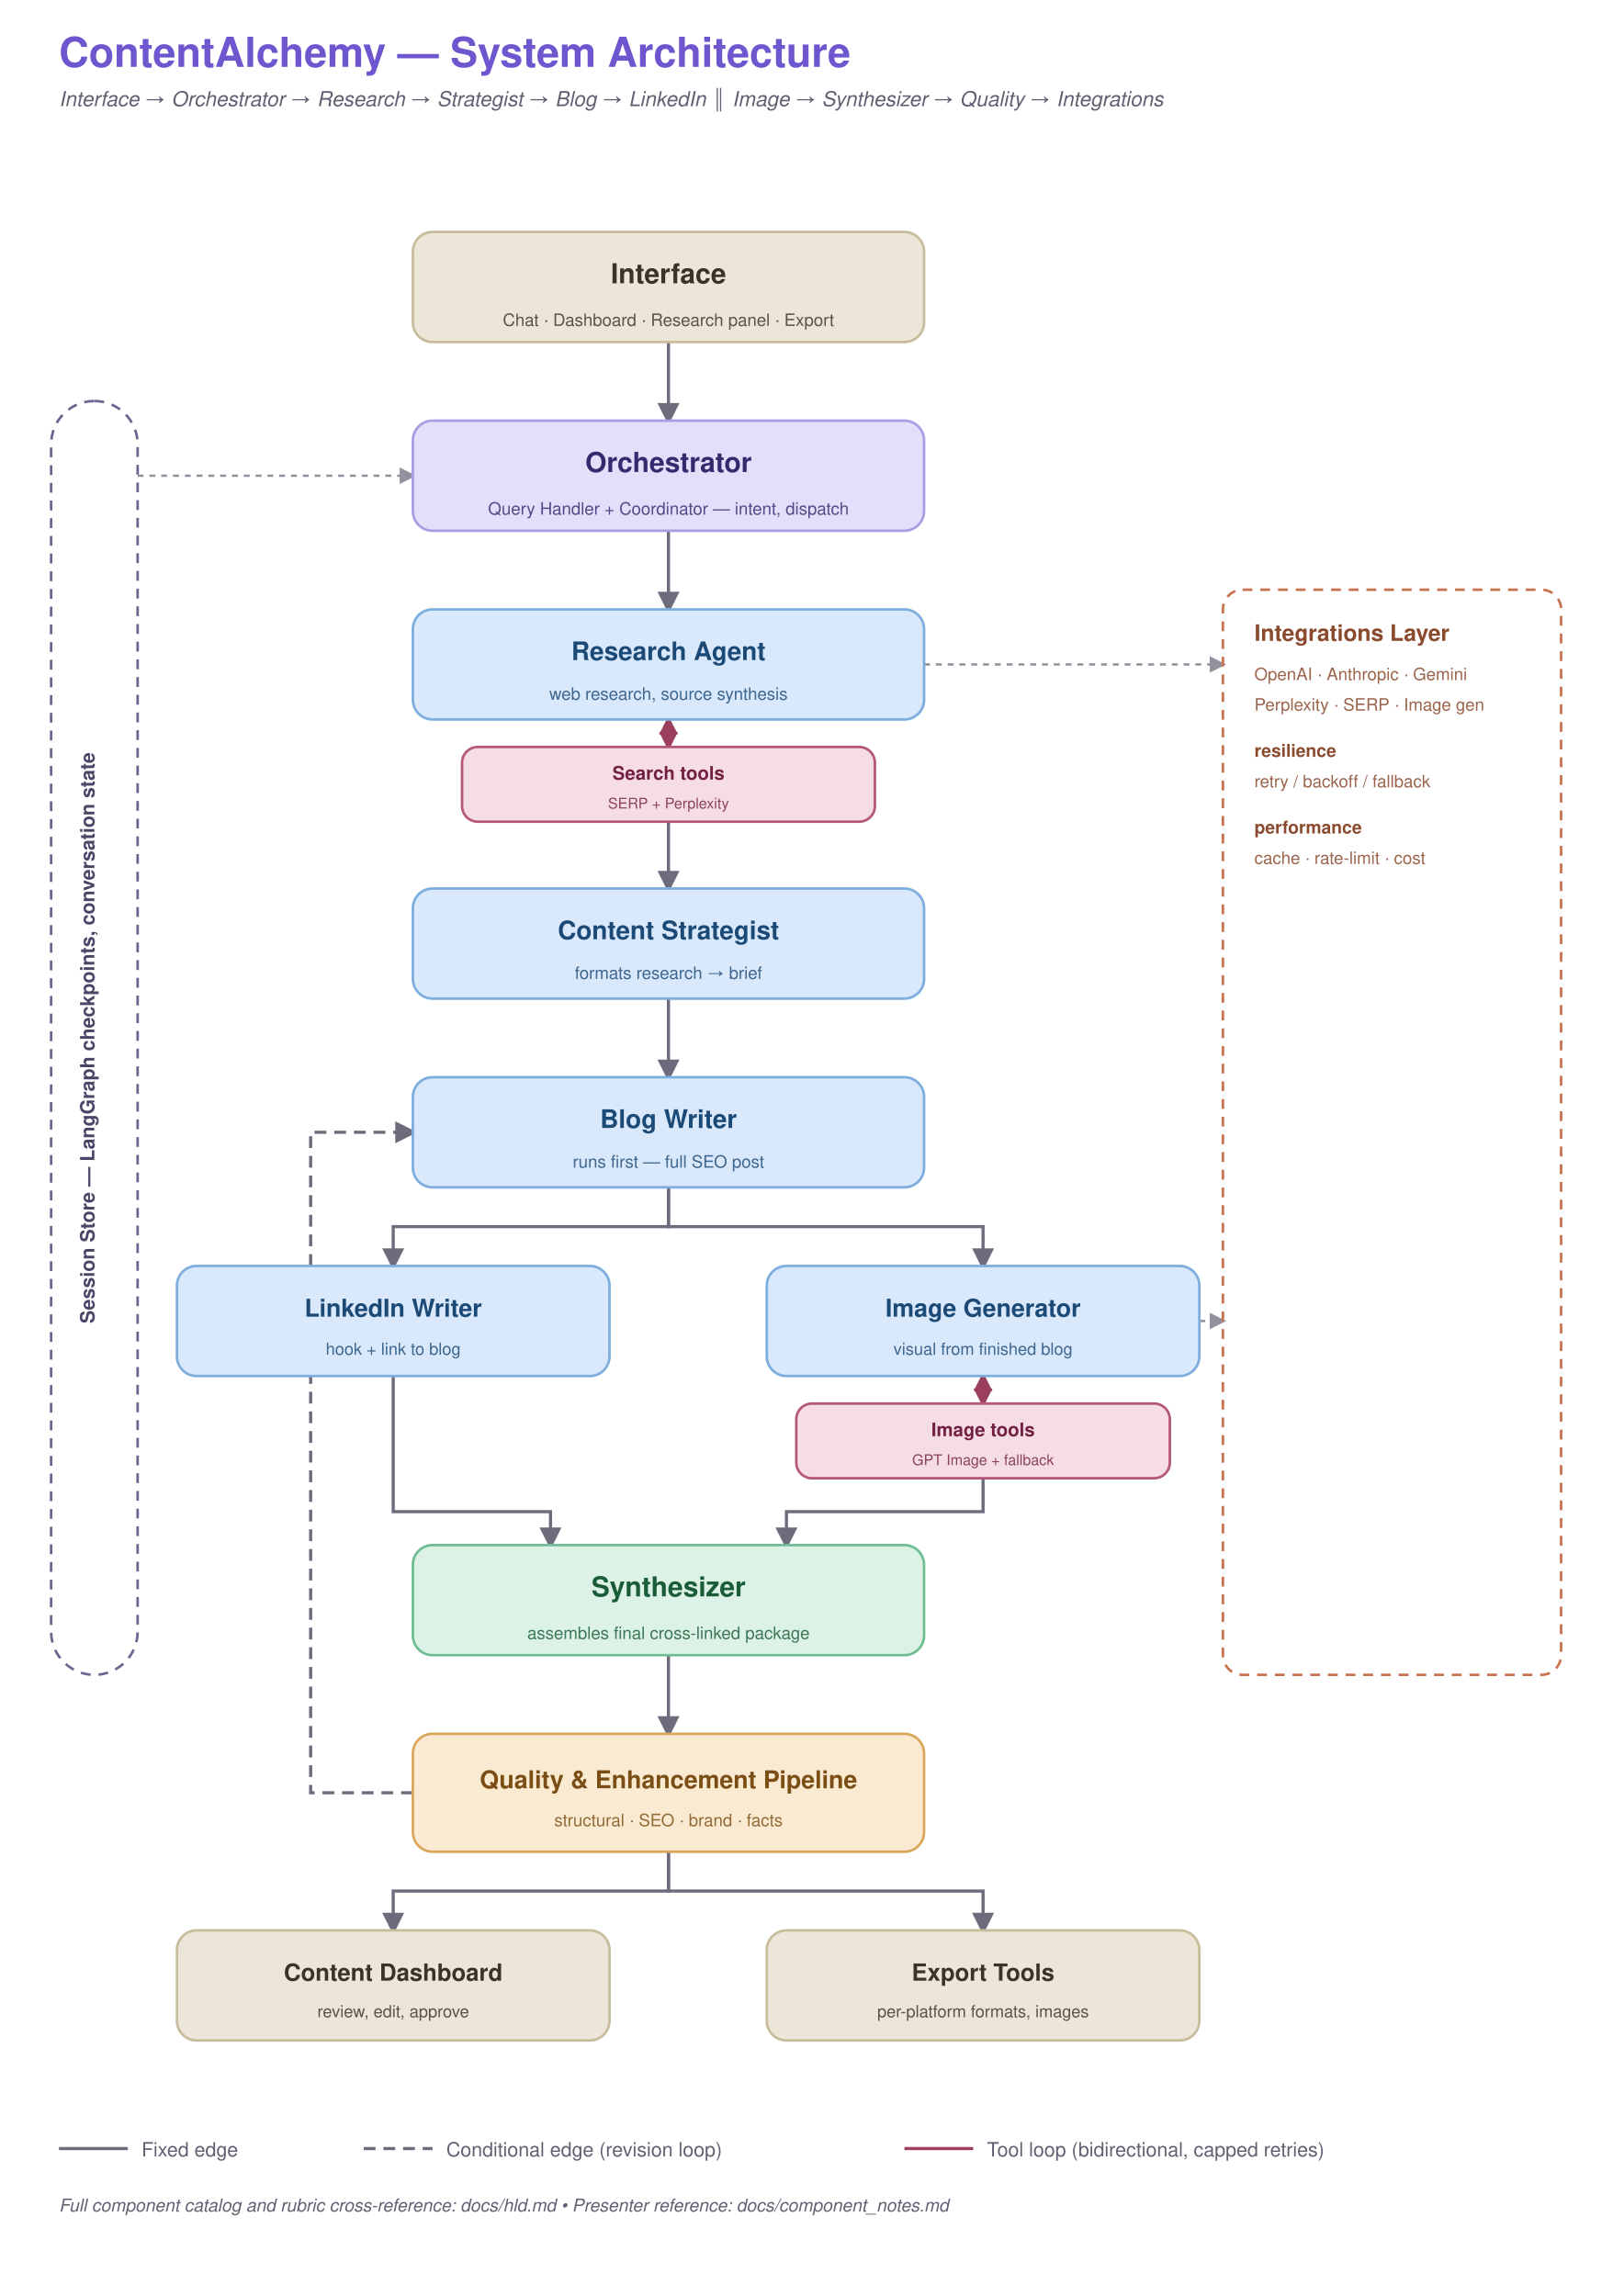
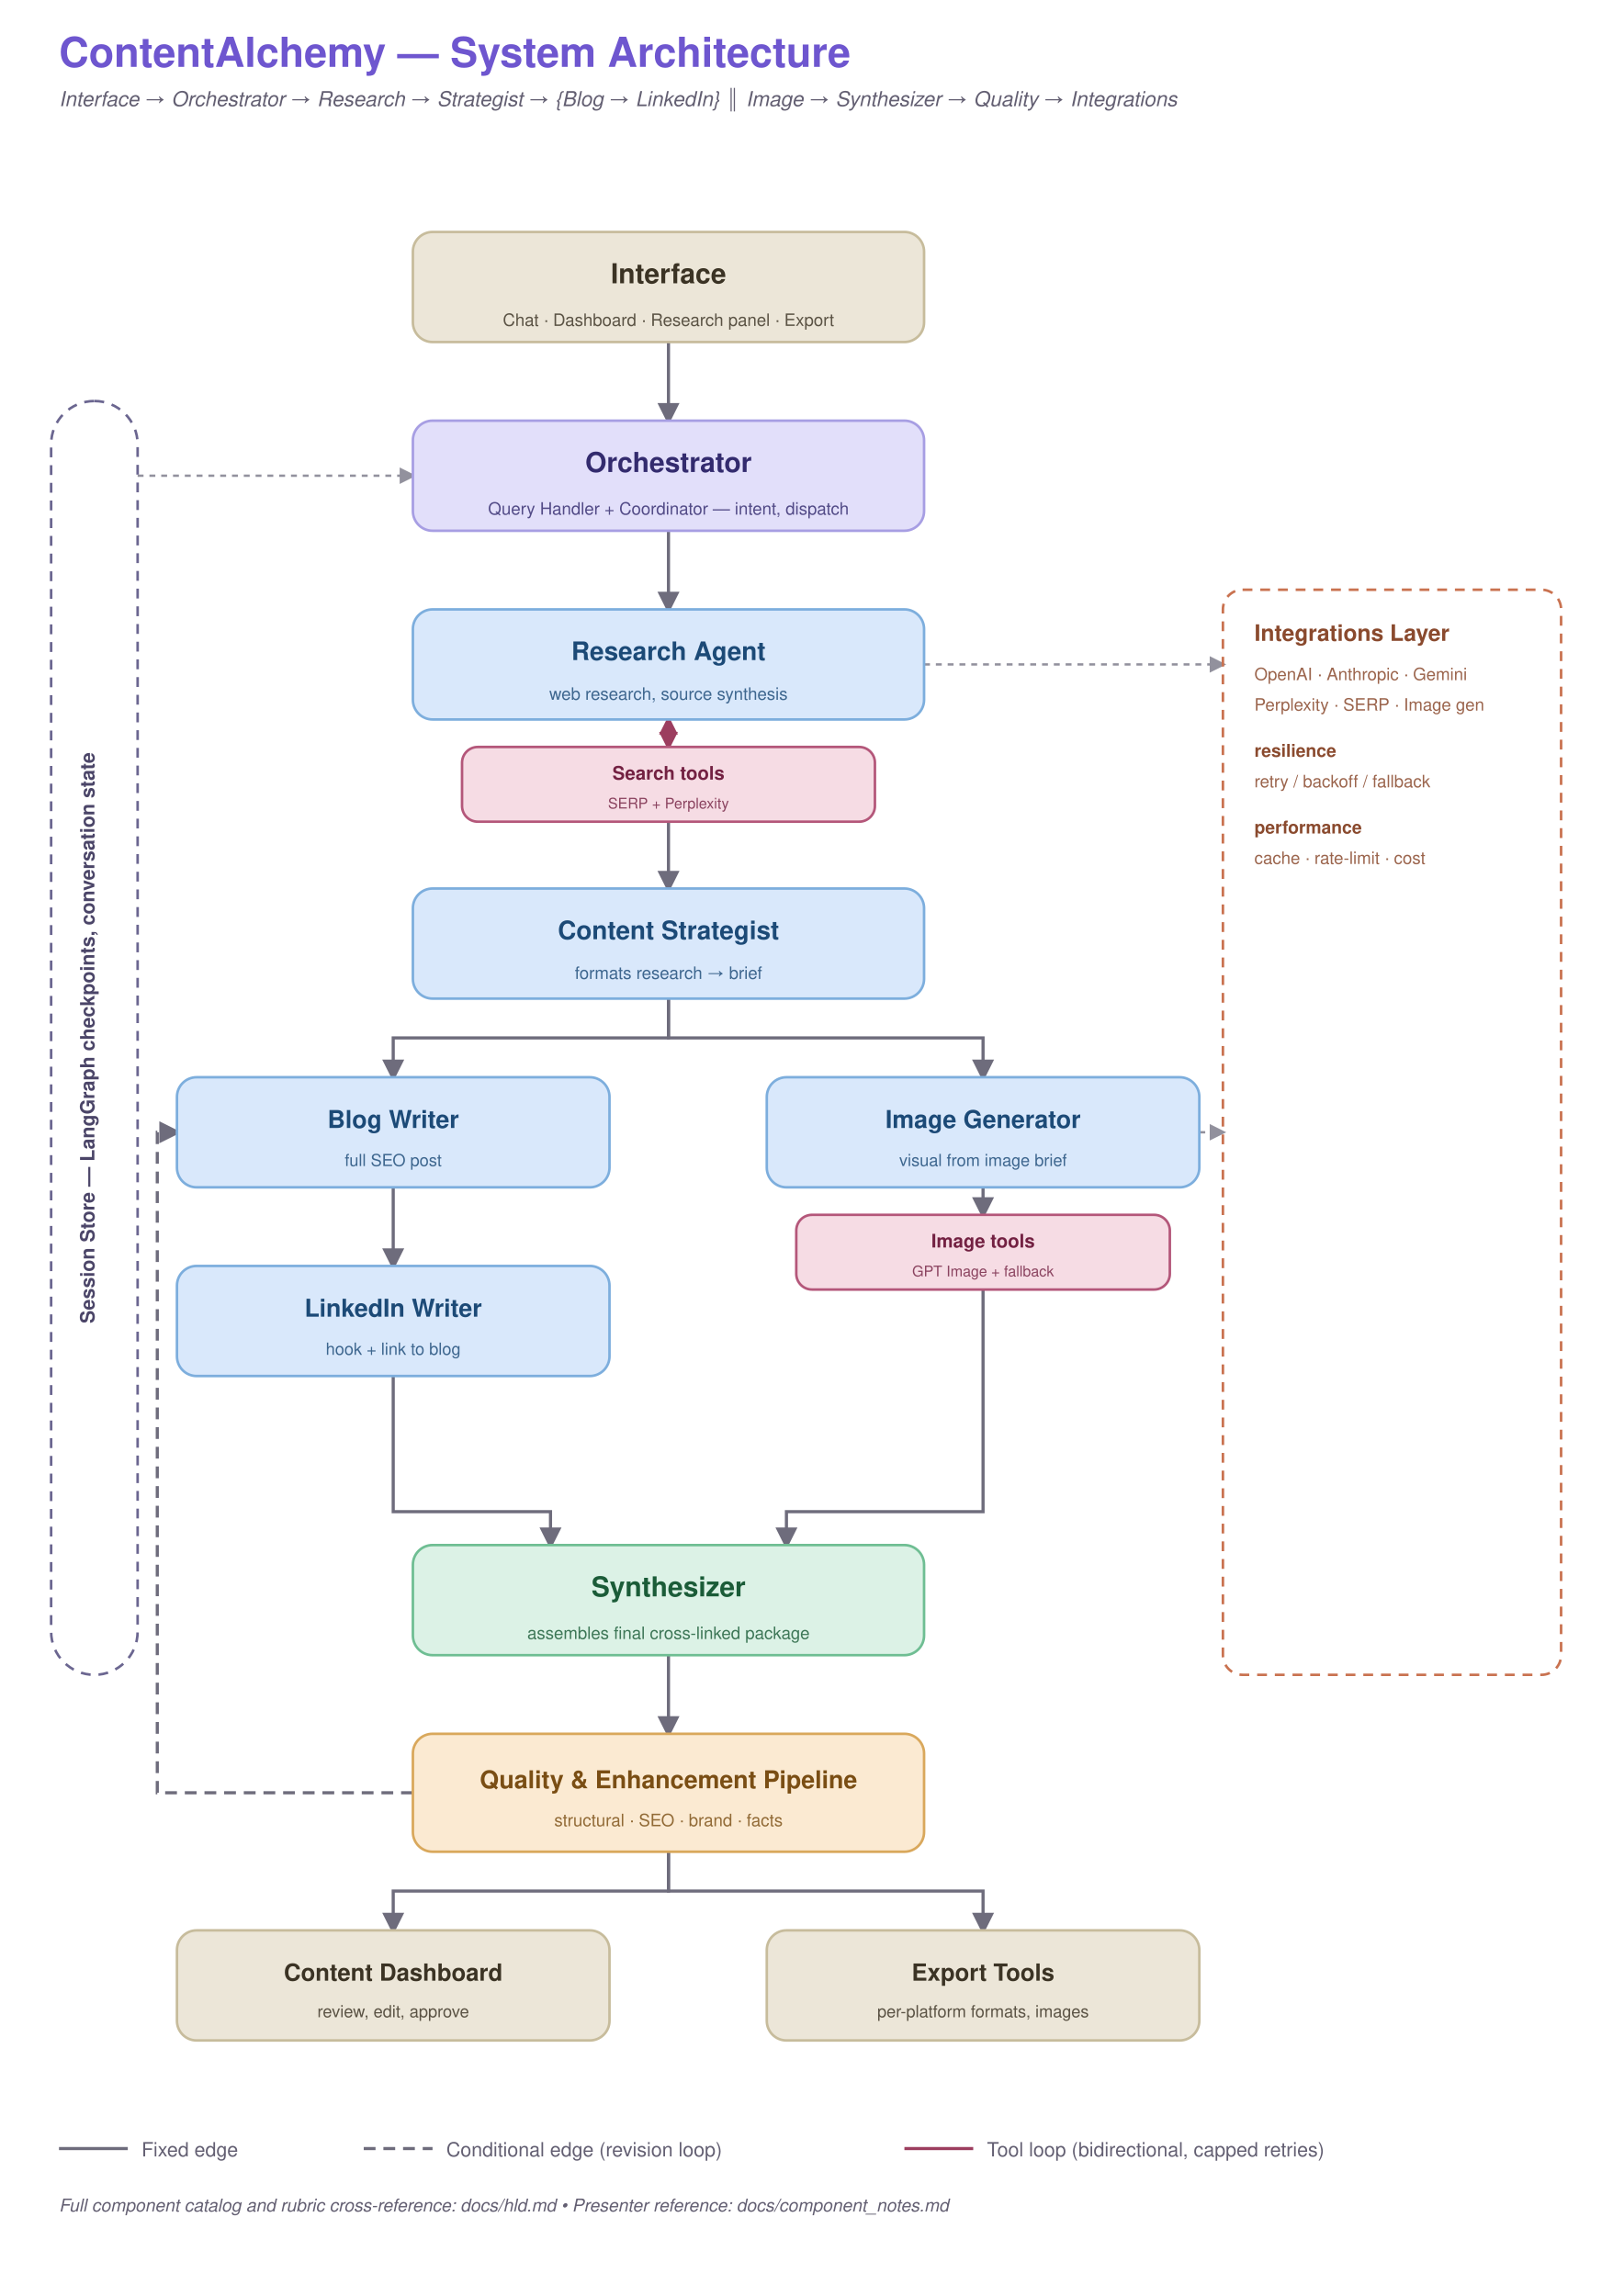
<svg xmlns="http://www.w3.org/2000/svg" viewBox="0 0 820 1168" font-family="Helvetica, Arial, sans-serif">
  <style>
  .title    { fill: #6E56CF; }
  .subtitle { fill: #635F72; }
  .legend   { fill: #635F72; }
  .arrow    { stroke: #6E6C7C; }
  .arrowFill{ fill: #6E6C7C; }
  .tool     { stroke: #9C3E5F; }
  .toolFill { fill: #9C3E5F; }
  .sess-stroke { stroke: #6B6690; }
  .sess-text   { fill: #4B4568; }
  .integ-stroke { fill: none; stroke: #C97250; }
  .integ-title  { fill: #8A4A2E; }
  .integ-text   { fill: #8A4A2E; }
  @media (prefers-color-scheme: dark) {
    .subtitle { fill: #8B889C; }
    .legend   { fill: #9A97AC; }
    .arrow    { stroke: #8B8B9A; }
    .arrowFill{ fill: #8B8B9A; }
    .tool     { stroke: #B4577A; }
    .toolFill { fill: #B4577A; }
    .sess-stroke { stroke: #8A85B0; }
    .sess-text   { fill: #C9C4E8; }
    .integ-stroke { stroke: #D98F73; }
    .integ-title  { fill: #E7B9A4; }
    .integ-text   { fill: #E7B9A4; }
  }
</style>
  <defs>
    <marker id="arrow" viewBox="0 0 10 10" refX="8" refY="5" markerWidth="7" markerHeight="7" orient="auto-start-reverse">
      <path d="M0,0 L10,5 L0,10 z" class="arrowFill" />
    </marker>
    <marker id="arrowTool" viewBox="0 0 10 10" refX="8" refY="5" markerWidth="6" markerHeight="6" orient="auto-start-reverse">
      <path d="M0,0 L10,5 L0,10 z" class="toolFill" />
    </marker>
  </defs>
  <text x="30" y="34" font-size="21" font-weight="700" class="title">ContentAlchemy — System Architecture</text>
-   <text x="30" y="54" font-size="10.5" font-style="italic" class="subtitle">Interface → Orchestrator → Research → Strategist → Blog → LinkedIn ∥ Image → Synthesizer → Quality → Integrations</text>
+   <text x="30" y="54" font-size="10.5" font-style="italic" class="subtitle">Interface → Orchestrator → Research → Strategist → {Blog → LinkedIn} ∥ Image → Synthesizer → Quality → Integrations</text>
  <path d="M 340.0 174.0 L 340.0 214.0 " fill="none" stroke-width="1.6" class="arrow" marker-end="url(#arrow)" />
  <path d="M 340.0 270.0 L 340.0 310.0 " fill="none" stroke-width="1.6" class="arrow" marker-end="url(#arrow)" />
  <path d="M 340.0 366.0 L 340.0 380.0 " fill="none" stroke-width="1.6" class="tool" marker-end="url(#arrowTool)" marker-start="url(#arrowTool)" />
  <path d="M 340.0 418.0 L 340.0 435.0 L 340.0 435.0 L 340.0 452.0 " fill="none" stroke-width="1.6" class="arrow" marker-end="url(#arrow)" />
-   <path d="M 340.0 508.0 L 340.0 548.0 " fill="none" stroke-width="1.6" class="arrow" marker-end="url(#arrow)" />
-   <path d="M 340.0 604.0 L 340.0 624.0 L 200.0 624.0 L 200.0 644.0 " fill="none" stroke-width="1.6" class="arrow" marker-end="url(#arrow)" />
-   <path d="M 340.0 604.0 L 340.0 624.0 L 500.0 624.0 L 500.0 644.0 " fill="none" stroke-width="1.6" class="arrow" marker-end="url(#arrow)" />
-   <path d="M 500.0 700.0 L 500.0 714.0 " fill="none" stroke-width="1.6" class="tool" marker-end="url(#arrowTool)" marker-start="url(#arrowTool)" />
+   <path d="M 340.0 508.0 L 340.0 528.0 L 200.0 528.0 L 200.0 548.0 " fill="none" stroke-width="1.6" class="arrow" marker-end="url(#arrow)" />
+   <path d="M 340.0 508.0 L 340.0 528.0 L 500.0 528.0 L 500.0 548.0 " fill="none" stroke-width="1.6" class="arrow" marker-end="url(#arrow)" />
+   <path d="M 200.0 604.0 L 200.0 644.0 " fill="none" stroke-width="1.6" class="arrow" marker-end="url(#arrow)" />
+   <path d="M 500.0 604.0 L 500.0 618.0 " fill="none" stroke-width="1.6" class="arrow" marker-end="url(#arrow)" />
  <path d="M 200.0 700.0 L 200.0 769.0 L 280.0 769.0 L 280.0 786.0 " fill="none" stroke-width="1.6" class="arrow" marker-end="url(#arrow)" />
-   <path d="M 500.0 752.0 L 500.0 769.0 L 400.0 769.0 L 400.0 786.0 " fill="none" stroke-width="1.6" class="arrow" marker-end="url(#arrow)" />
+   <path d="M 500.0 656.0 L 500.0 769.0 L 400.0 769.0 L 400.0 786.0 " fill="none" stroke-width="1.6" class="arrow" marker-end="url(#arrow)" />
  <path d="M 340.0 842.0 L 340.0 882.0 " fill="none" stroke-width="1.6" class="arrow" marker-end="url(#arrow)" />
  <path d="M 340.0 942.0 L 340.0 962.0 L 200.0 962.0 L 200.0 982.0 " fill="none" stroke-width="1.6" class="arrow" marker-end="url(#arrow)" />
  <path d="M 340.0 942.0 L 340.0 962.0 L 500.0 962.0 L 500.0 982.0 " fill="none" stroke-width="1.6" class="arrow" marker-end="url(#arrow)" />
-   <path d="M 210.0 912.0 L 158.0 912.0 L 158.0 576.0 L 210.0 576.0 " fill="none" stroke-width="1.6" stroke-dasharray="6,4" class="arrow" marker-end="url(#arrow)" />
+   <path d="M 210.0 912.0 L 80.0 912.0 L 80.0 576.0 L 90.0 576.0 " fill="none" stroke-width="1.6" stroke-dasharray="6,4" class="arrow" marker-end="url(#arrow)" />
  <path d="M 70.0 242.0 L 210.0 242.0 " fill="none" stroke-width="1.2" stroke-dasharray="3,3" opacity="0.75" class="arrow" marker-end="url(#arrow)" />
  <path d="M 470.0 338.0 L 622.0 338.0 " fill="none" stroke-width="1.2" stroke-dasharray="3,3" opacity="0.75" class="arrow" marker-end="url(#arrow)" />
-   <path d="M 610.0 672.0 L 622.0 672.0 " fill="none" stroke-width="1.2" stroke-dasharray="3,3" opacity="0.75" class="arrow" marker-end="url(#arrow)" />
+   <path d="M 610.0 576.0 L 622.0 576.0 " fill="none" stroke-width="1.2" stroke-dasharray="3,3" opacity="0.75" class="arrow" marker-end="url(#arrow)" />
  <rect x="210.0" y="118.0" width="260.0" height="56.0" rx="10" ry="10" fill="#ECE6D8" stroke="#C7BC9C" stroke-width="1.3" />
  <text x="340.0" y="144.1" font-size="14" font-weight="700" text-anchor="middle" fill="#3B3324" opacity="1">Interface</text>
  <text x="340.0" y="165.8" font-size="8.7" font-weight="400" text-anchor="middle" fill="#3B3324" opacity="0.82">Chat · Dashboard · Research panel · Export</text>
  <rect x="210.0" y="214.0" width="260.0" height="56.0" rx="10" ry="10" fill="#E2DFFA" stroke="#A79EE3" stroke-width="1.3" />
  <text x="340.0" y="240.1" font-size="14" font-weight="700" text-anchor="middle" fill="#332B6E" opacity="1">Orchestrator</text>
  <text x="340.0" y="261.8" font-size="8.7" font-weight="400" text-anchor="middle" fill="#332B6E" opacity="0.82">Query Handler + Coordinator — intent, dispatch</text>
  <rect x="210.0" y="310.0" width="260.0" height="56.0" rx="10" ry="10" fill="#D9E8FB" stroke="#7DAEDD" stroke-width="1.3" />
  <text x="340.0" y="335.8" font-size="13" font-weight="700" text-anchor="middle" fill="#1C4A77" opacity="1">Research Agent</text>
  <text x="340.0" y="356.0" font-size="8.7" font-weight="400" text-anchor="middle" fill="#1C4A77" opacity="0.82">web research, source synthesis</text>
  <rect x="235.0" y="380.0" width="210.0" height="38.0" rx="8" ry="8" fill="#F6DCE4" stroke="#B4577A" stroke-width="1.3" />
  <text x="340.0" y="396.6" font-size="9.5" font-weight="700" text-anchor="middle" fill="#732142" opacity="1">Search tools</text>
  <text x="340.0" y="411.3" font-size="7.5" font-weight="400" text-anchor="middle" fill="#732142" opacity="0.82">SERP + Perplexity</text>
  <rect x="210.0" y="452.0" width="260.0" height="56.0" rx="10" ry="10" fill="#D9E8FB" stroke="#7DAEDD" stroke-width="1.3" />
  <text x="340.0" y="477.8" font-size="13" font-weight="700" text-anchor="middle" fill="#1C4A77" opacity="1">Content Strategist</text>
  <text x="340.0" y="498.0" font-size="8.7" font-weight="400" text-anchor="middle" fill="#1C4A77" opacity="0.82">formats research → brief</text>
-   <rect x="210.0" y="548.0" width="260.0" height="56.0" rx="10" ry="10" fill="#D9E8FB" stroke="#7DAEDD" stroke-width="1.3" />
-   <text x="340.0" y="573.8" font-size="13" font-weight="700" text-anchor="middle" fill="#1C4A77" opacity="1">Blog Writer</text>
-   <text x="340.0" y="594.0" font-size="8.7" font-weight="400" text-anchor="middle" fill="#1C4A77" opacity="0.82">runs first — full SEO post</text>
+   <rect x="90.0" y="548.0" width="220.0" height="56.0" rx="10" ry="10" fill="#D9E8FB" stroke="#7DAEDD" stroke-width="1.3" />
+   <text x="200.0" y="573.8" font-size="12.5" font-weight="700" text-anchor="middle" fill="#1C4A77" opacity="1">Blog Writer</text>
+   <text x="200.0" y="593.2" font-size="8.5" font-weight="400" text-anchor="middle" fill="#1C4A77" opacity="0.82">full SEO post</text>
  <rect x="90.0" y="644.0" width="220.0" height="56.0" rx="10" ry="10" fill="#D9E8FB" stroke="#7DAEDD" stroke-width="1.3" />
  <text x="200.0" y="669.8" font-size="12.5" font-weight="700" text-anchor="middle" fill="#1C4A77" opacity="1">LinkedIn Writer</text>
  <text x="200.0" y="689.2" font-size="8.5" font-weight="400" text-anchor="middle" fill="#1C4A77" opacity="0.82">hook + link to blog</text>
-   <rect x="390.0" y="644.0" width="220.0" height="56.0" rx="10" ry="10" fill="#D9E8FB" stroke="#7DAEDD" stroke-width="1.3" />
-   <text x="500.0" y="669.8" font-size="12.5" font-weight="700" text-anchor="middle" fill="#1C4A77" opacity="1">Image Generator</text>
-   <text x="500.0" y="689.2" font-size="8.5" font-weight="400" text-anchor="middle" fill="#1C4A77" opacity="0.82">visual from finished blog</text>
-   <rect x="405.0" y="714.0" width="190.0" height="38.0" rx="8" ry="8" fill="#F6DCE4" stroke="#B4577A" stroke-width="1.3" />
-   <text x="500.0" y="730.6" font-size="9.5" font-weight="700" text-anchor="middle" fill="#732142" opacity="1">Image tools</text>
-   <text x="500.0" y="745.3" font-size="7.5" font-weight="400" text-anchor="middle" fill="#732142" opacity="0.82">GPT Image + fallback</text>
+   <rect x="390.0" y="548.0" width="220.0" height="56.0" rx="10" ry="10" fill="#D9E8FB" stroke="#7DAEDD" stroke-width="1.3" />
+   <text x="500.0" y="573.8" font-size="12.5" font-weight="700" text-anchor="middle" fill="#1C4A77" opacity="1">Image Generator</text>
+   <text x="500.0" y="593.2" font-size="8.5" font-weight="400" text-anchor="middle" fill="#1C4A77" opacity="0.82">visual from image brief</text>
+   <rect x="405.0" y="618.0" width="190.0" height="38.0" rx="8" ry="8" fill="#F6DCE4" stroke="#B4577A" stroke-width="1.3" />
+   <text x="500.0" y="634.6" font-size="9.5" font-weight="700" text-anchor="middle" fill="#732142" opacity="1">Image tools</text>
+   <text x="500.0" y="649.3" font-size="7.5" font-weight="400" text-anchor="middle" fill="#732142" opacity="0.82">GPT Image + fallback</text>
  <rect x="210.0" y="786.0" width="260.0" height="56.0" rx="10" ry="10" fill="#DCF2E6" stroke="#6FBE93" stroke-width="1.3" />
  <text x="340.0" y="812.1" font-size="14" font-weight="700" text-anchor="middle" fill="#1B5C38" opacity="1">Synthesizer</text>
  <text x="340.0" y="833.8" font-size="8.7" font-weight="400" text-anchor="middle" fill="#1B5C38" opacity="0.82">assembles final cross-linked package</text>
  <rect x="210.0" y="882.0" width="260.0" height="60.0" rx="10" ry="10" fill="#FBEAD2" stroke="#D9A85C" stroke-width="1.3" />
  <text x="340.0" y="909.7" font-size="12.5" font-weight="700" text-anchor="middle" fill="#7A4E14" opacity="1">Quality &amp; Enhancement Pipeline</text>
  <text x="340.0" y="929.0" font-size="8.7" font-weight="400" text-anchor="middle" fill="#7A4E14" opacity="0.82">structural · SEO · brand · facts</text>
  <rect x="90.0" y="982.0" width="220.0" height="56.0" rx="10" ry="10" fill="#ECE6D8" stroke="#C7BC9C" stroke-width="1.3" />
  <text x="200.0" y="1007.6" font-size="12" font-weight="700" text-anchor="middle" fill="#3B3324" opacity="1">Content Dashboard</text>
  <text x="200.0" y="1026.2" font-size="8.5" font-weight="400" text-anchor="middle" fill="#3B3324" opacity="0.82">review, edit, approve</text>
  <rect x="390.0" y="982.0" width="220.0" height="56.0" rx="10" ry="10" fill="#ECE6D8" stroke="#C7BC9C" stroke-width="1.3" />
  <text x="500.0" y="1007.6" font-size="12" font-weight="700" text-anchor="middle" fill="#3B3324" opacity="1">Export Tools</text>
  <text x="500.0" y="1026.2" font-size="8.5" font-weight="400" text-anchor="middle" fill="#3B3324" opacity="0.82">per-platform formats, images</text>
  <rect x="26.0" y="204.0" width="44.0" height="648.0" rx="22.0" ry="22.0" fill="none" stroke-width="1.3" stroke-dasharray="5,4" class="sess-stroke" />
  <text x="48.0" y="528.0" font-size="10" font-weight="600" text-anchor="middle" class="sess-text" transform="rotate(-90 48.0 528.0)">Session Store — LangGraph checkpoints, conversation state</text>
  <rect x="622.0" y="300.0" width="172.0" height="552.0" rx="10" ry="10" fill="none" stroke-width="1.3" stroke-dasharray="5,4" class="integ-stroke" />
  <text x="638.0" y="326.0" font-size="11.5" font-weight="700" class="integ-title">Integrations Layer</text>
  <text x="638.0" y="346.0" font-size="8.7" font-weight="400" class="integ-text" opacity="0.85">OpenAI · Anthropic · Gemini</text>
  <text x="638.0" y="361.5" font-size="8.7" font-weight="400" class="integ-text" opacity="0.85">Perplexity · SERP · Image gen</text>
  <text x="638.0" y="385.0" font-size="9" font-weight="700" class="integ-text" opacity="1">resilience</text>
  <text x="638.0" y="400.5" font-size="8.7" font-weight="400" class="integ-text" opacity="0.85">retry / backoff / fallback</text>
  <text x="638.0" y="424.0" font-size="9" font-weight="700" class="integ-text" opacity="1">performance</text>
  <text x="638.0" y="439.5" font-size="8.7" font-weight="400" class="integ-text" opacity="0.85">cache · rate-limit · cost</text>
  <line x1="30" y1="1093" x2="65" y2="1093" stroke-width="1.6" class="arrow" />
  <text x="72" y="1097" font-size="10" class="legend">Fixed edge</text>
  <line x1="185" y1="1093" x2="220" y2="1093" stroke-width="1.6" stroke-dasharray="6,4" class="arrow" />
  <text x="227" y="1097" font-size="10" class="legend">Conditional edge (revision loop)</text>
  <line x1="460" y1="1093" x2="495" y2="1093" stroke-width="1.6" class="tool" />
  <text x="502" y="1097" font-size="10" class="legend">Tool loop (bidirectional, capped retries)</text>
  <text x="30" y="1125" font-size="9" font-style="italic" class="subtitle">Full component catalog and rubric cross-reference: docs/hld.md • Presenter reference: docs/component_notes.md</text>
</svg>
